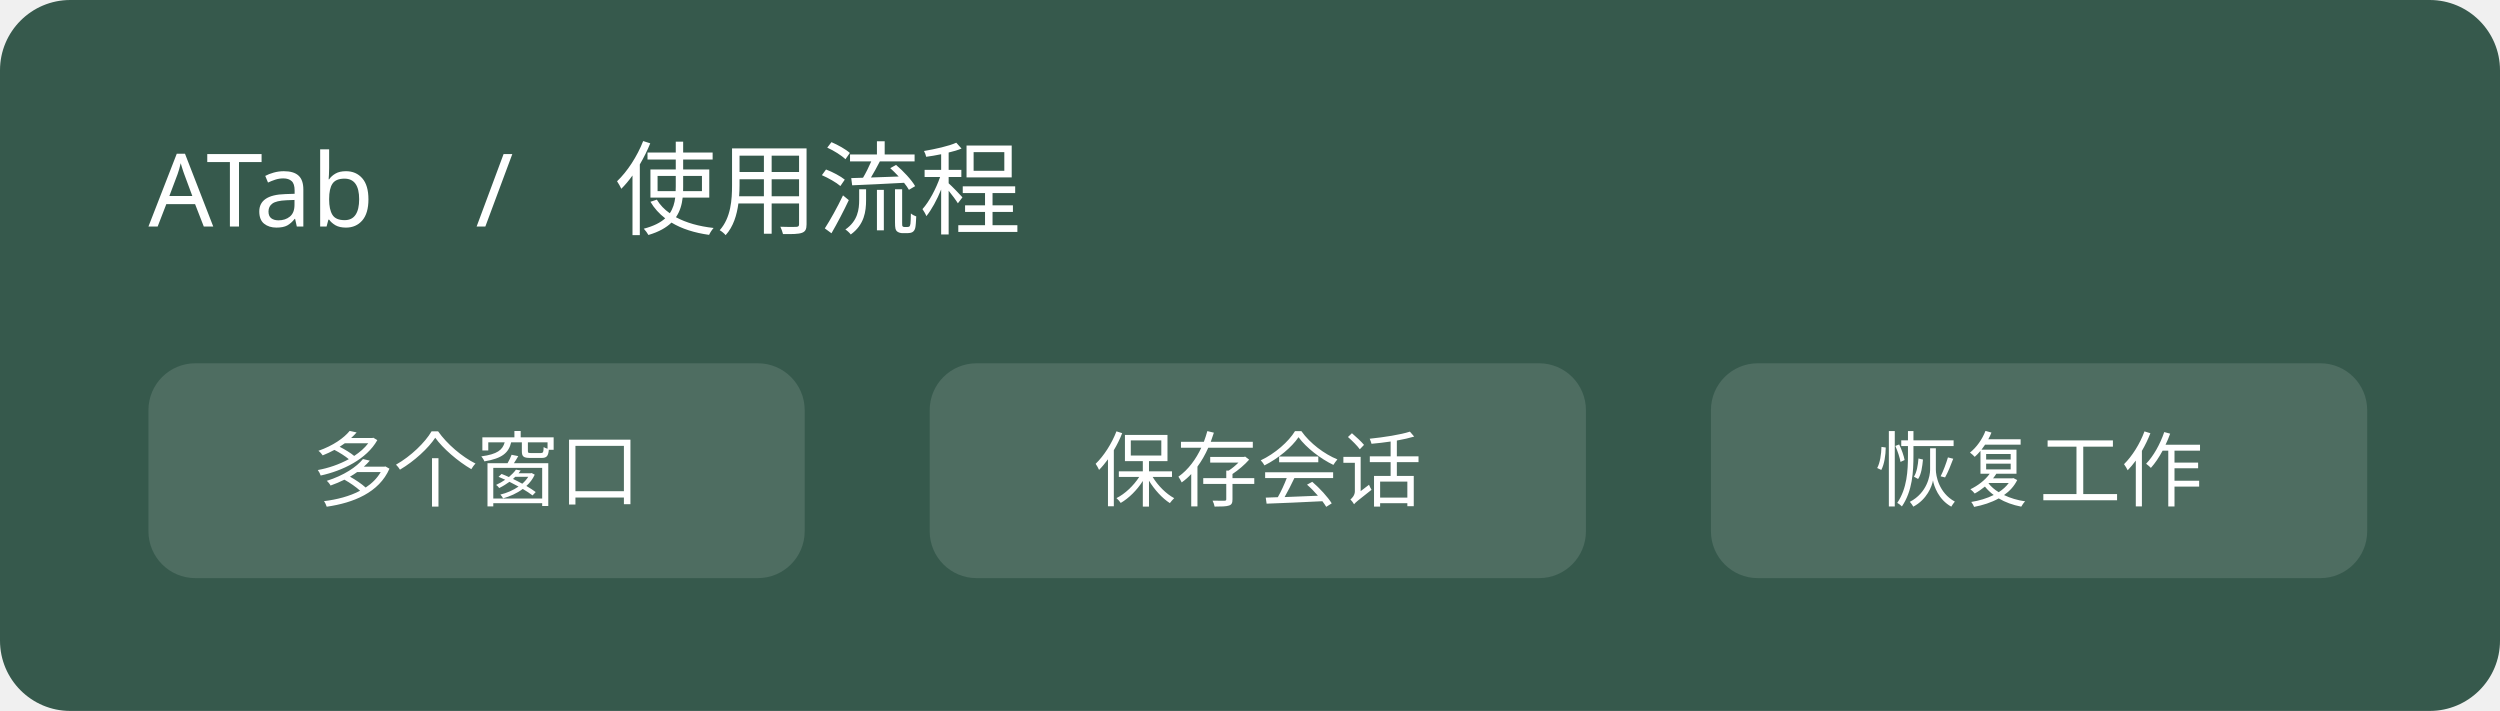
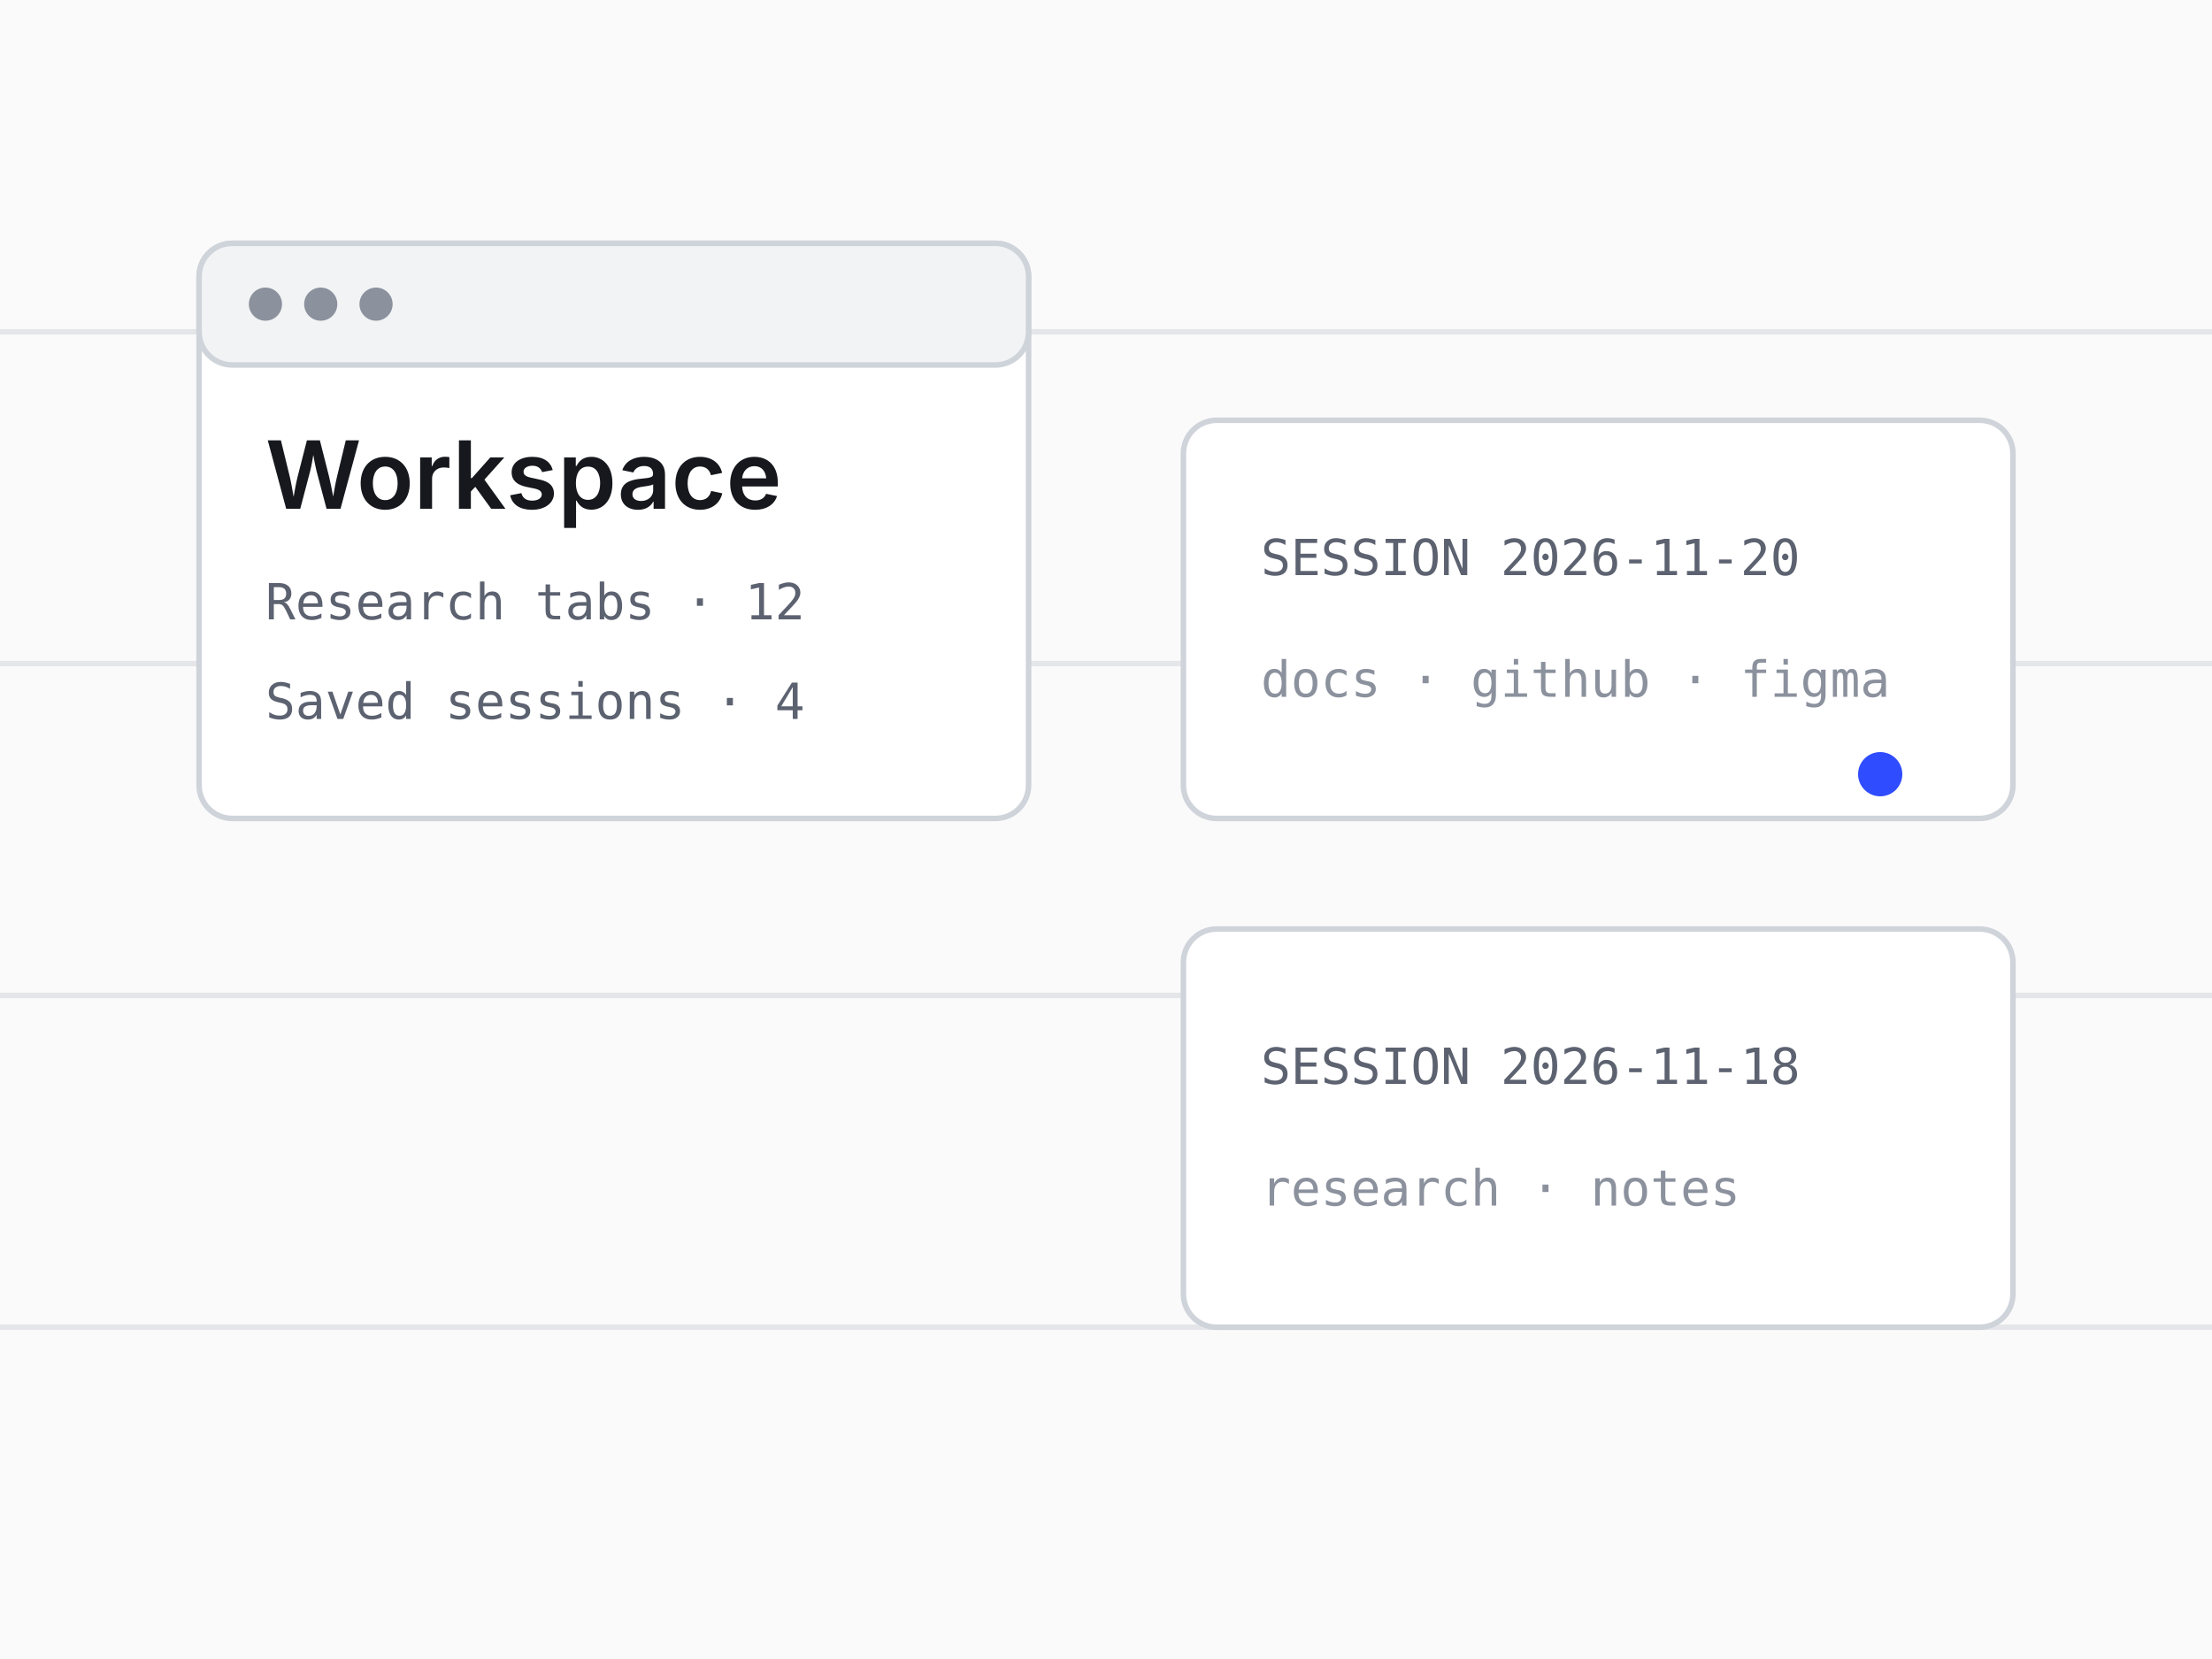
- <svg xmlns="http://www.w3.org/2000/svg" viewBox="0 0 640 182">
-   <rect width="640" height="182" rx="18" fill="#36594c" />
-   <g fill="#fff" font-family="system-ui,sans-serif">
-     <text x="38" y="58" font-size="26">ATab　/　使用流程</text>
-     <rect x="38" y="93" width="168" height="55" rx="12" fill="#ffffff" fill-opacity=".12" />
-     <text x="122" y="128" text-anchor="middle" font-size="21">多个窗口</text>
-     <rect x="238" y="93" width="168" height="55" rx="12" fill="#ffffff" fill-opacity=".12" />
-     <text x="322" y="128" text-anchor="middle" font-size="21">保存会话</text>
-     <rect x="438" y="93" width="168" height="55" rx="12" fill="#ffffff" fill-opacity=".12" />
-     <text x="522" y="128" text-anchor="middle" font-size="21">恢复工作</text>
+ <svg xmlns="http://www.w3.org/2000/svg" width="400" height="300" viewBox="0 0 400 300" role="img" aria-label="ATab 工作台示意">
+   <rect width="400" height="300" fill="#fafafa" />
+   <g stroke="#e4e6ea">
+     <path d="M0 60h400M0 120h400M0 180h400M0 240h400" />
  </g>
+   <rect x="36" y="44" width="150" height="104" rx="6" fill="#fff" stroke="#cfd3da" />
+   <rect x="36" y="44" width="150" height="22" rx="6" fill="#f2f3f5" stroke="#cfd3da" />
+   <circle cx="48" cy="55" r="3" fill="#8b919d" />
+   <circle cx="58" cy="55" r="3" fill="#8b919d" />
+   <circle cx="68" cy="55" r="3" fill="#8b919d" />
+   <text x="48" y="92" font-family="Inter, Helvetica, Arial, sans-serif" font-size="17" font-weight="600" fill="#16181d">Workspace</text>
+   <text x="48" y="112" font-family="ui-monospace, monospace" font-size="9" fill="#5c6270">Research tabs · 12</text>
+   <text x="48" y="130" font-family="ui-monospace, monospace" font-size="9" fill="#5c6270">Saved sessions · 4</text>
+   <rect x="214" y="76" width="150" height="72" rx="6" fill="#fff" stroke="#cfd3da" />
+   <text x="228" y="104" font-family="ui-monospace, monospace" font-size="9" fill="#5c6270">SESSION 2026-11-20</text>
+   <text x="228" y="126" font-family="ui-monospace, monospace" font-size="9" fill="#8b919d">docs · github · figma</text>
+   <rect x="214" y="168" width="150" height="72" rx="6" fill="#fff" stroke="#cfd3da" />
+   <text x="228" y="196" font-family="ui-monospace, monospace" font-size="9" fill="#5c6270">SESSION 2026-11-18</text>
+   <text x="228" y="218" font-family="ui-monospace, monospace" font-size="9" fill="#8b919d">research · notes</text>
+   <circle cx="340" cy="140" r="4" fill="#2f4cff" />
</svg>
